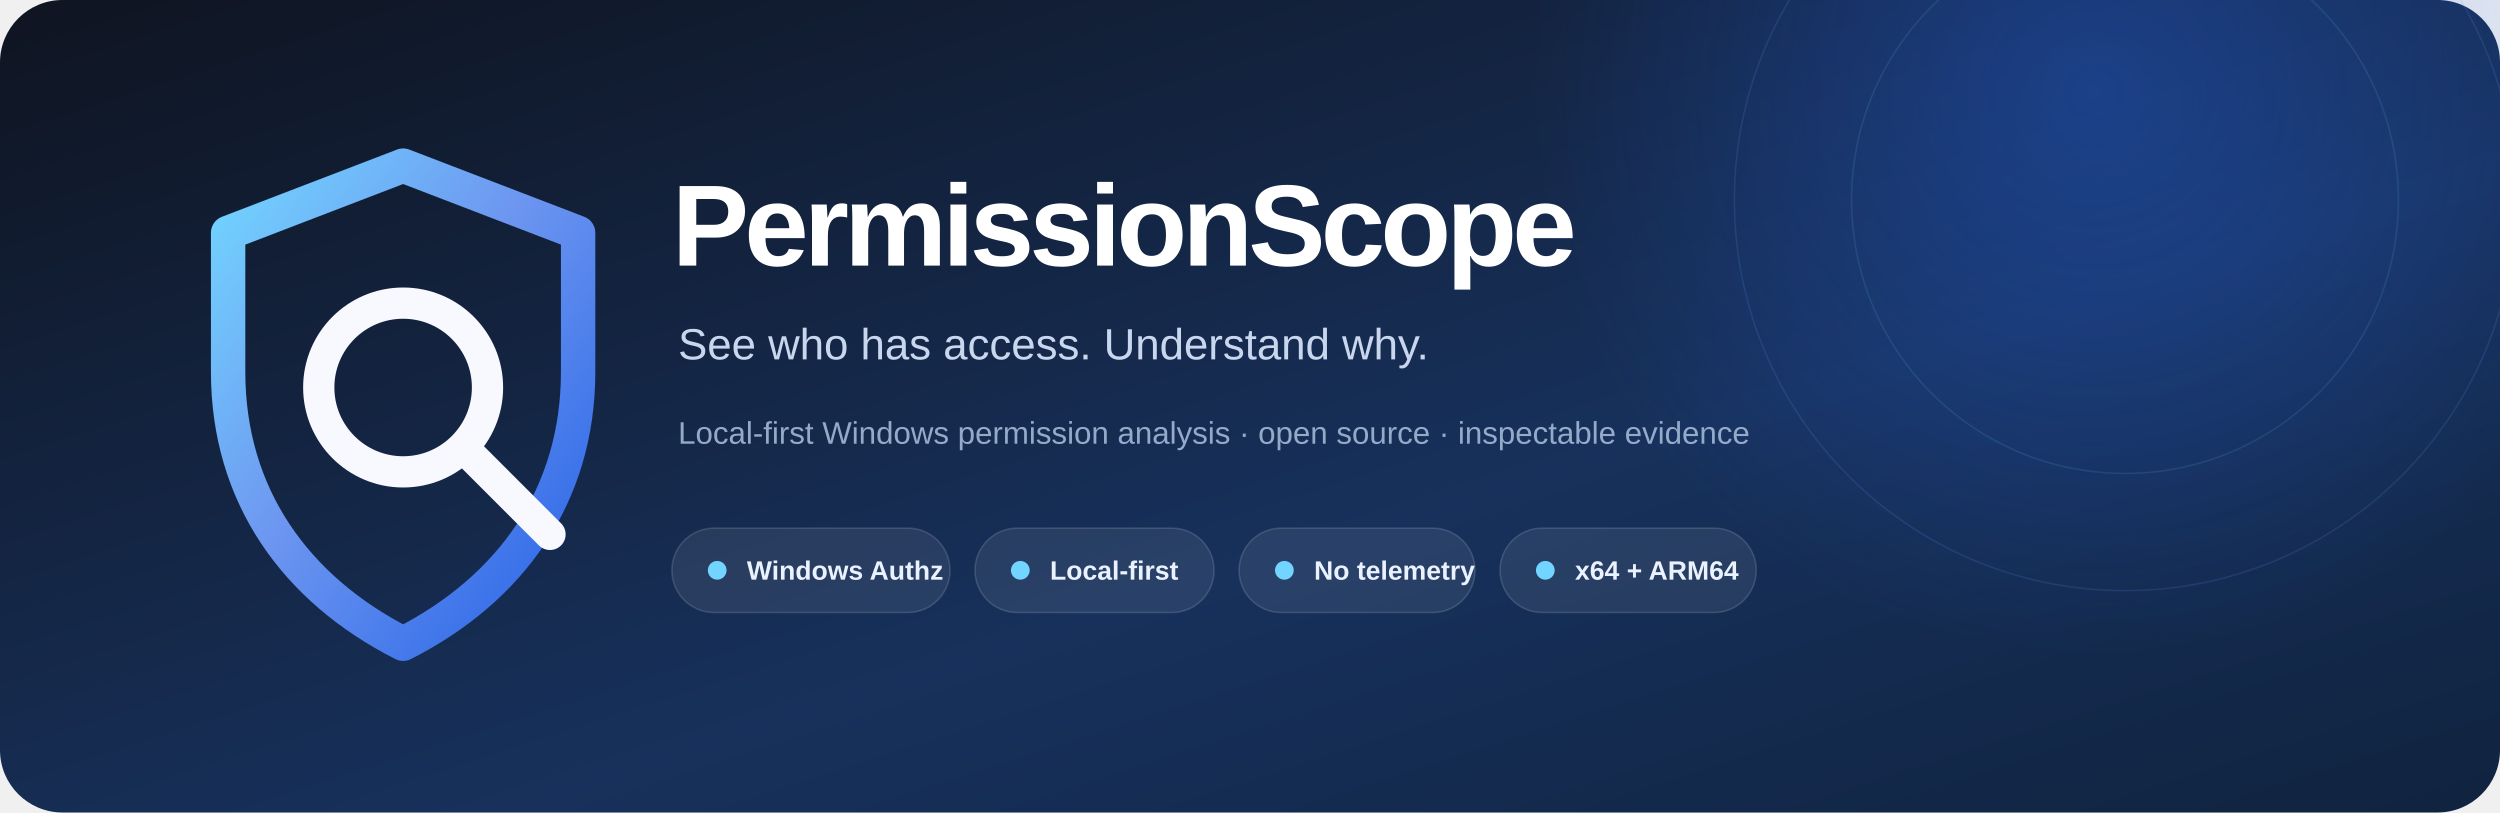
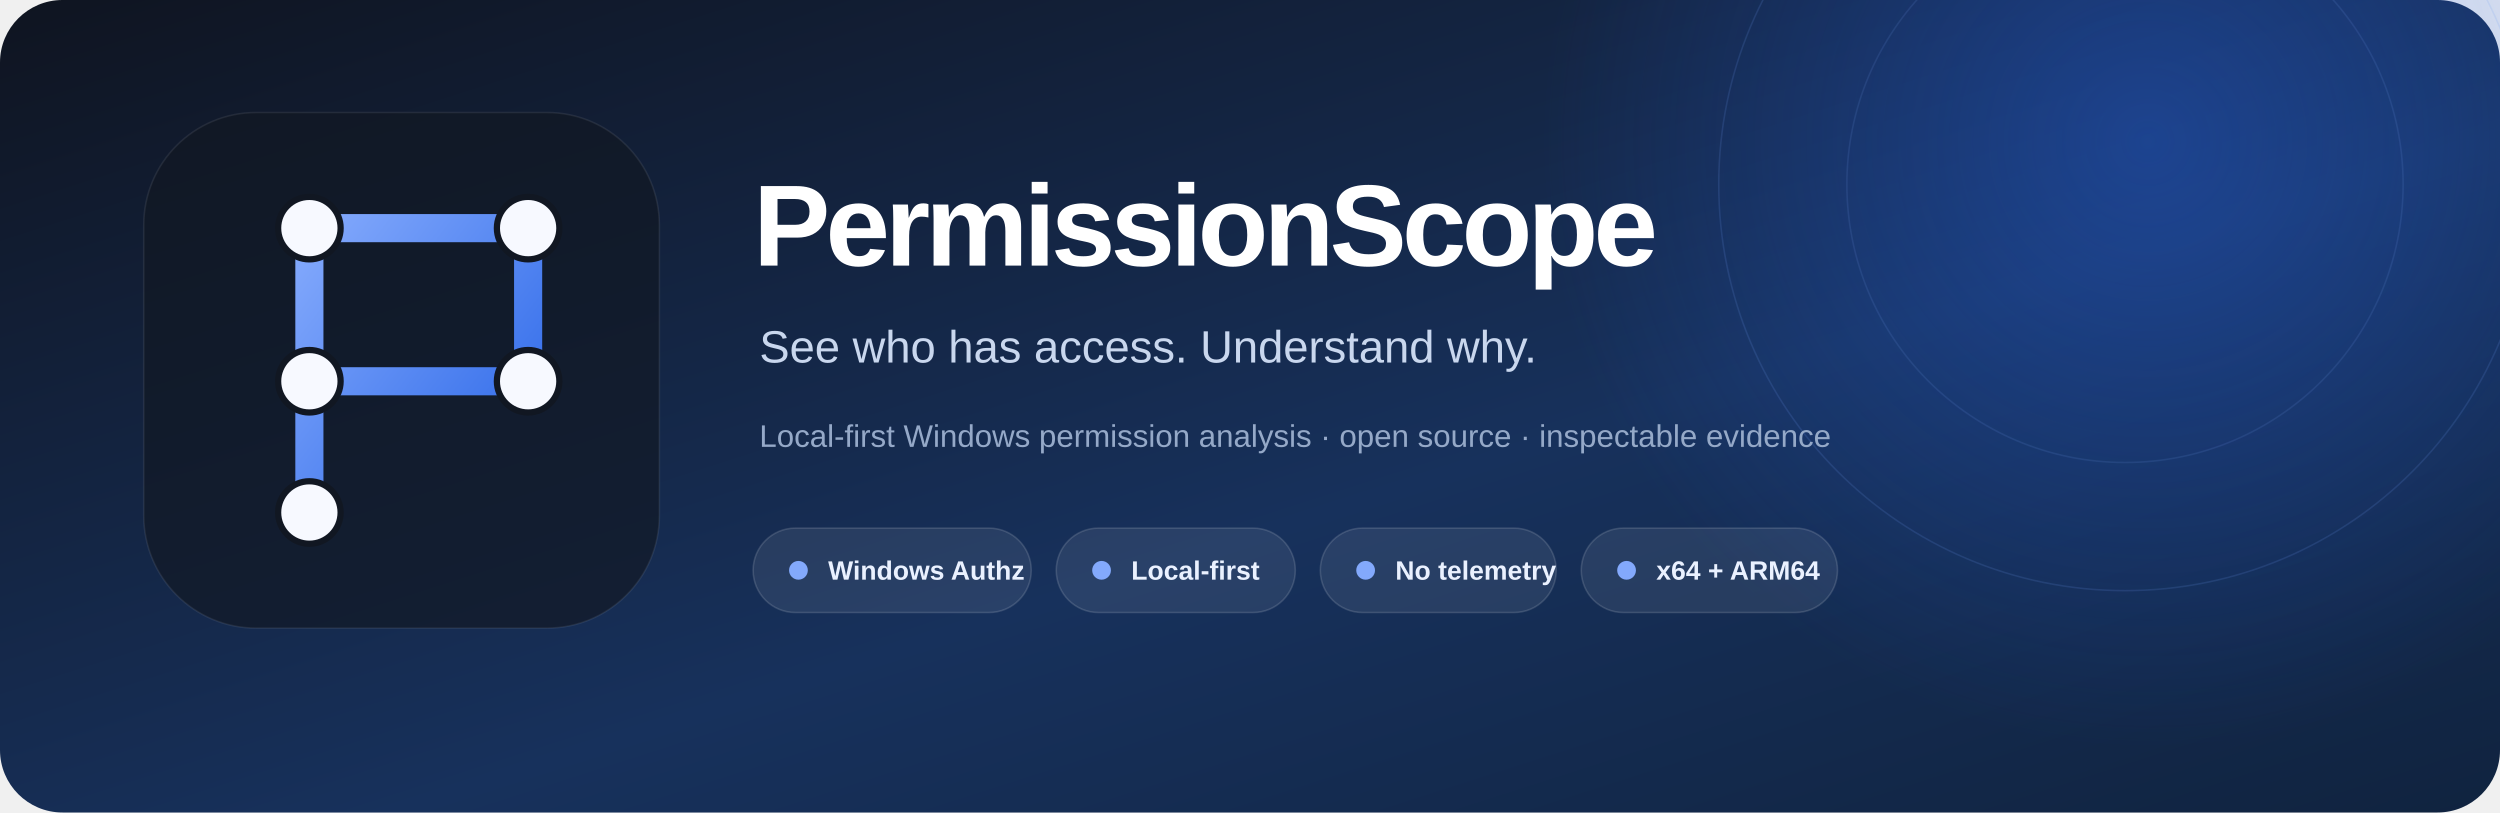
<svg xmlns="http://www.w3.org/2000/svg" viewBox="0 0 1600 520" role="img" aria-labelledby="t d">
  <defs>
    <linearGradient id="bg" x1="0" y1="0" x2="1" y2="1">
-       <stop stop-color="#0f1420" />
-       <stop offset=".6" stop-color="#17315c" />
-       <stop offset="1" stop-color="#10233f" />
+       <stop stop-color="#0F1420" />
+       <stop offset=".58" stop-color="#17315C" />
+       <stop offset="1" stop-color="#10233F" />
    </linearGradient>
-     <linearGradient id="blue" x1="0" y1="0" x2="1" y2="1">
-       <stop stop-color="#72d5ff" />
-       <stop offset=".45" stop-color="#6d96f0" />
-       <stop offset="1" stop-color="#2764e7" />
+     <linearGradient id="mark" x1="0" y1="0" x2="1" y2="1">
+       <stop stop-color="#83A9FC" />
+       <stop offset="1" stop-color="#2764E7" />
    </linearGradient>
-     <radialGradient id="glow">
-       <stop stop-color="#2764e7" stop-opacity=".38" />
-       <stop offset="1" stop-color="#2764e7" stop-opacity="0" />
+     <radialGradient id="glow" cx="50%" cy="50%" r="50%">
+       <stop stop-color="#2764E7" stop-opacity=".40" />
+       <stop offset="1" stop-color="#2764E7" stop-opacity="0" />
    </radialGradient>
  </defs>
  <rect width="1600" height="520" rx="40" fill="url(#bg)" />
-   <circle cx="1340" cy="60" r="360" fill="url(#glow)" />
-   <circle cx="1360" cy="128" r="250" fill="none" stroke="#6d96f0" stroke-opacity=".15" />
-   <circle cx="1360" cy="128" r="175" fill="none" stroke="#72d5ff" stroke-opacity=".12" />
-   <g transform="translate(118 98)">
-     <path d="M140 8 252 51v89c0 79-43 139-112 174C71 279 28 219 28 140V51z" fill="none" stroke="url(#blue)" stroke-width="22" stroke-linejoin="round" />
-     <circle cx="140" cy="150" r="54" fill="none" stroke="#f7f9ff" stroke-width="20" />
-     <path d="m180 190 54 54" stroke="#f7f9ff" stroke-width="20" stroke-linecap="round" />
+   <circle cx="1375" cy="90" r="390" fill="url(#glow)" />
+   <circle cx="1360" cy="118" r="260" fill="none" stroke="#6D96F0" stroke-opacity=".16" />
+   <circle cx="1360" cy="118" r="178" fill="none" stroke="#83A9FC" stroke-opacity=".12" />
+   <g transform="translate(92 72)">
+     <rect width="330" height="330" rx="72" fill="#111722" fill-opacity=".66" stroke="#FFFFFF" stroke-opacity=".08" />
+     <path d="M106 256V74H246V172H106" fill="none" stroke="url(#mark)" stroke-width="18" stroke-linecap="round" stroke-linejoin="round" />
+     <g fill="#F7F9FF" stroke="#111722" stroke-width="4">
+       <circle cx="106" cy="256" r="20" />
+       <circle cx="106" cy="74" r="20" />
+       <circle cx="246" cy="74" r="20" />
+       <circle cx="246" cy="172" r="20" />
+       <circle cx="106" cy="172" r="20" />
+     </g>
  </g>
-   <g font-family="Segoe UI,Arial,sans-serif" fill="#fff">
-     <text x="430" y="170" font-size="74" font-weight="700" letter-spacing="-3">PermissionScope</text>
-     <text x="434" y="230" font-size="28" fill="#c9d7ee">See who has access. Understand why.</text>
-     <text x="434" y="284" font-size="20" fill="#95a9c8">Local-first Windows permission analysis · open source · inspectable evidence</text>
+   <g font-family="Segoe UI,Arial,sans-serif" fill="#FFFFFF">
+     <text x="482" y="170" font-size="74" font-weight="700" letter-spacing="-3">PermissionScope</text>
+     <text x="486" y="232" font-size="29" fill="#C9D7EE">See who has access. Understand why.</text>
+     <text x="486" y="286" font-size="20" fill="#95A9C8">Local-first Windows permission analysis · open source · inspectable evidence</text>
  </g>
  <g font-family="Segoe UI,Arial,sans-serif" font-size="17" font-weight="600">
-     <g transform="translate(430 338)">
-       <rect width="178" height="54" rx="27" fill="#fff" fill-opacity=".08" stroke="#fff" stroke-opacity=".14" />
-       <circle cx="29" cy="27" r="6" fill="#72d5ff" />
-       <text x="48" y="33" fill="#eaf1ff">Windows Authz</text>
+     <g transform="translate(482 338)">
+       <rect width="178" height="54" rx="27" fill="#FFFFFF" fill-opacity=".08" stroke="#FFFFFF" stroke-opacity=".14" />
+       <circle cx="29" cy="27" r="6" fill="#83A9FC" />
+       <text x="48" y="33" fill="#EAF1FF">Windows Authz</text>
    </g>
-     <g transform="translate(624 338)">
-       <rect width="153" height="54" rx="27" fill="#fff" fill-opacity=".08" stroke="#fff" stroke-opacity=".14" />
-       <circle cx="29" cy="27" r="6" fill="#72d5ff" />
-       <text x="48" y="33" fill="#eaf1ff">Local-first</text>
+     <g transform="translate(676 338)">
+       <rect width="153" height="54" rx="27" fill="#FFFFFF" fill-opacity=".08" stroke="#FFFFFF" stroke-opacity=".14" />
+       <circle cx="29" cy="27" r="6" fill="#83A9FC" />
+       <text x="48" y="33" fill="#EAF1FF">Local-first</text>
    </g>
-     <g transform="translate(793 338)">
-       <rect width="151" height="54" rx="27" fill="#fff" fill-opacity=".08" stroke="#fff" stroke-opacity=".14" />
-       <circle cx="29" cy="27" r="6" fill="#72d5ff" />
-       <text x="48" y="33" fill="#eaf1ff">No telemetry</text>
+     <g transform="translate(845 338)">
+       <rect width="151" height="54" rx="27" fill="#FFFFFF" fill-opacity=".08" stroke="#FFFFFF" stroke-opacity=".14" />
+       <circle cx="29" cy="27" r="6" fill="#83A9FC" />
+       <text x="48" y="33" fill="#EAF1FF">No telemetry</text>
    </g>
-     <g transform="translate(960 338)">
-       <rect width="164" height="54" rx="27" fill="#fff" fill-opacity=".08" stroke="#fff" stroke-opacity=".14" />
-       <circle cx="29" cy="27" r="6" fill="#72d5ff" />
-       <text x="48" y="33" fill="#eaf1ff">x64 + ARM64</text>
+     <g transform="translate(1012 338)">
+       <rect width="164" height="54" rx="27" fill="#FFFFFF" fill-opacity=".08" stroke="#FFFFFF" stroke-opacity=".14" />
+       <circle cx="29" cy="27" r="6" fill="#83A9FC" />
+       <text x="48" y="33" fill="#EAF1FF">x64 + ARM64</text>
    </g>
  </g>
</svg>
